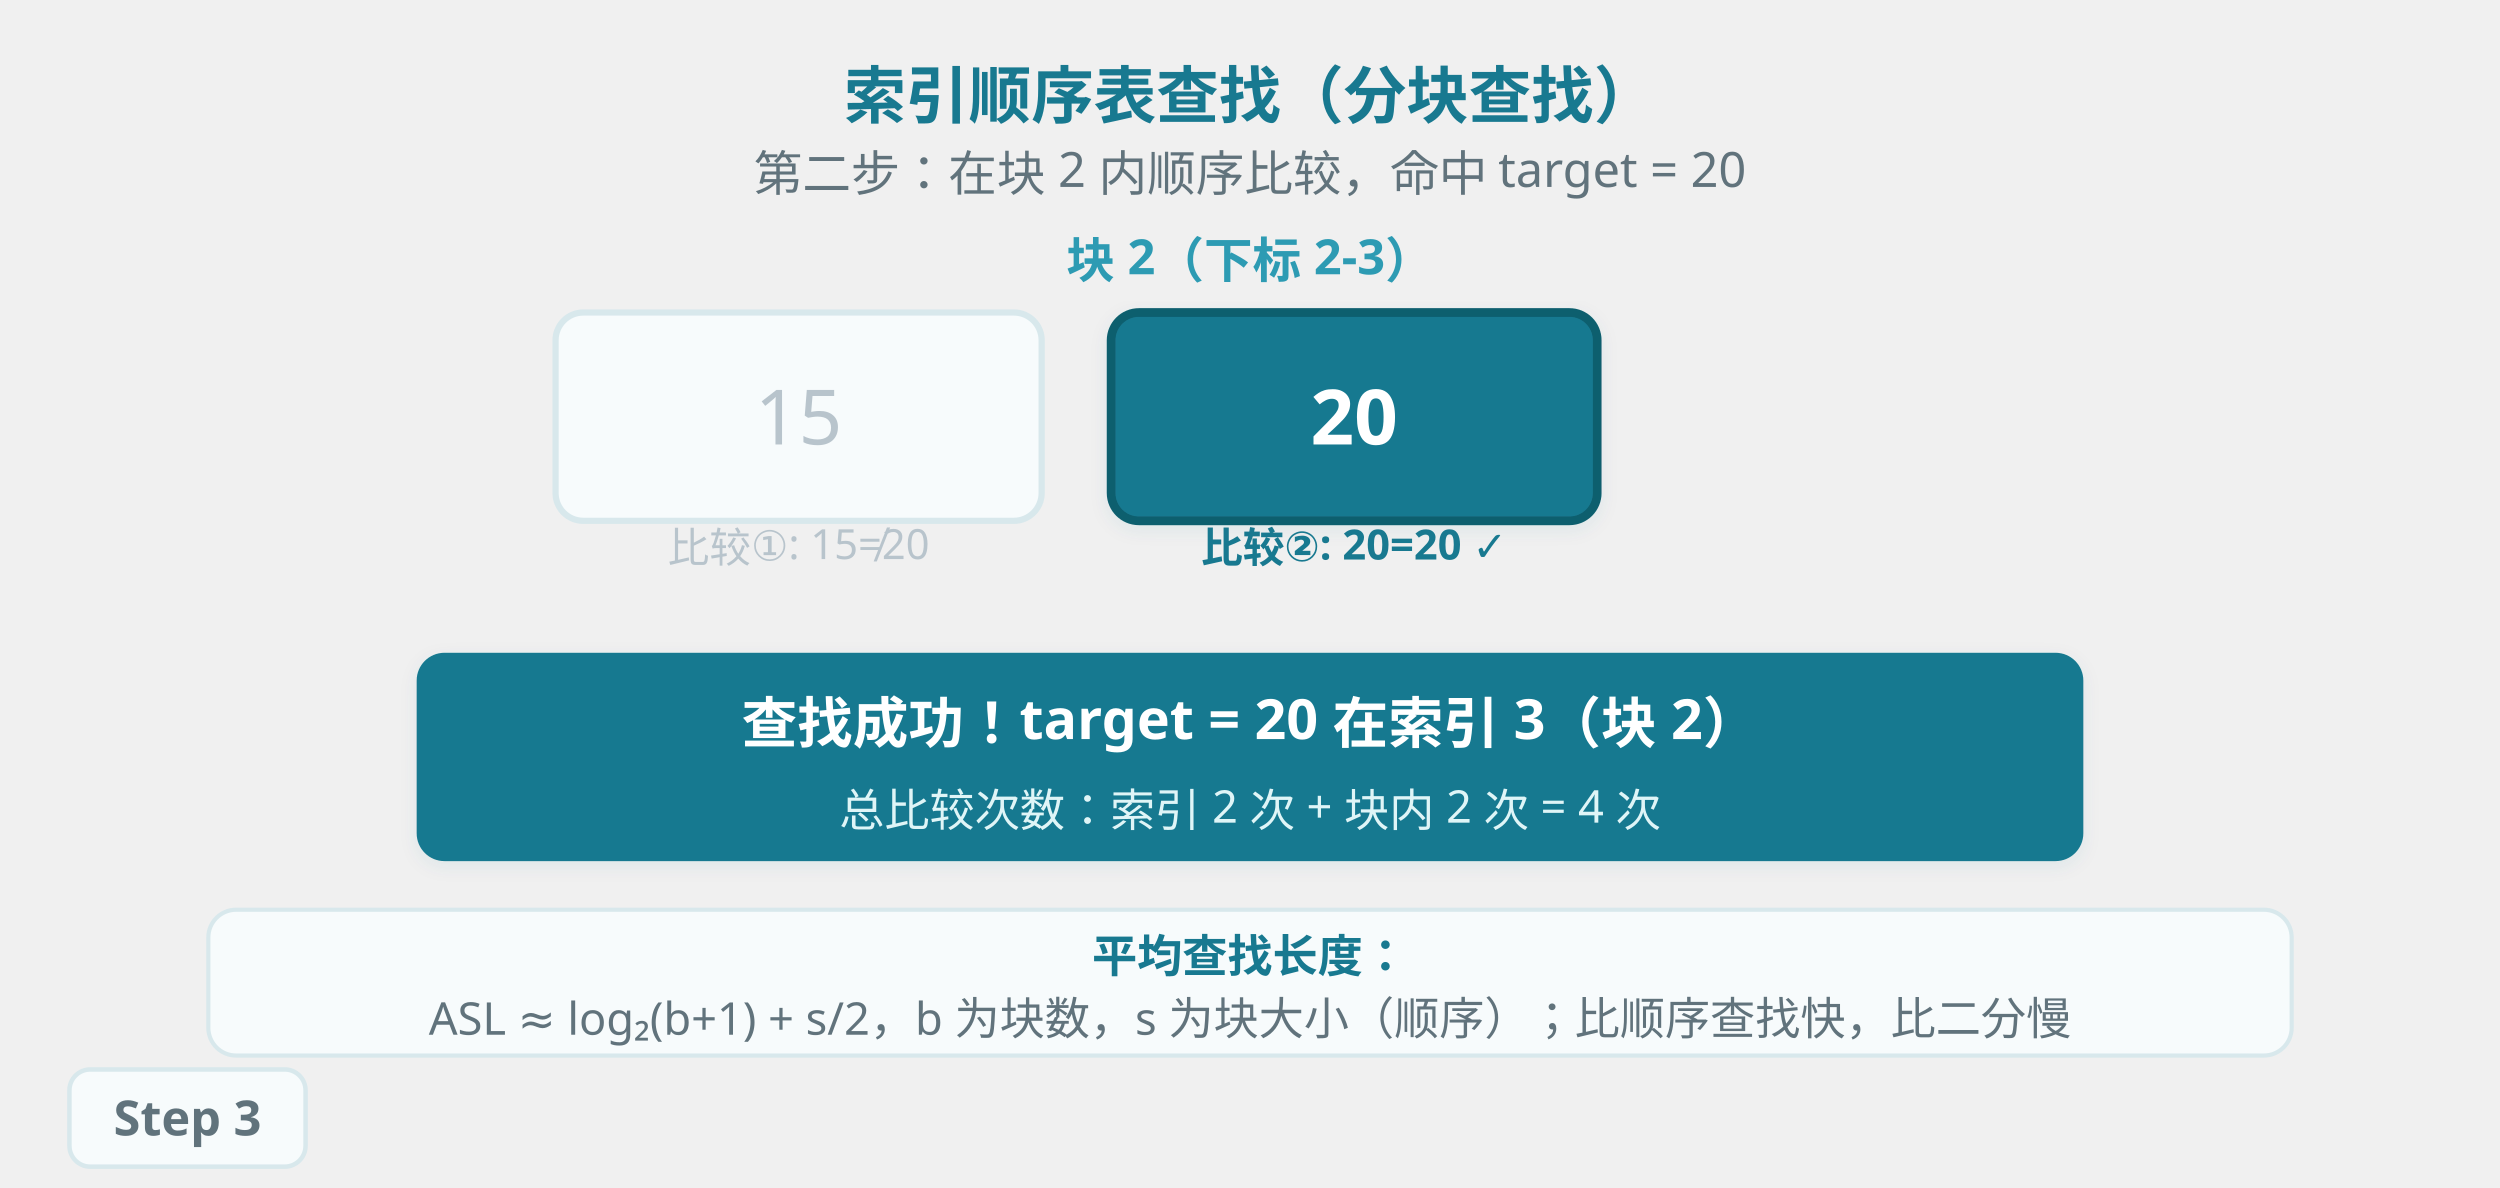
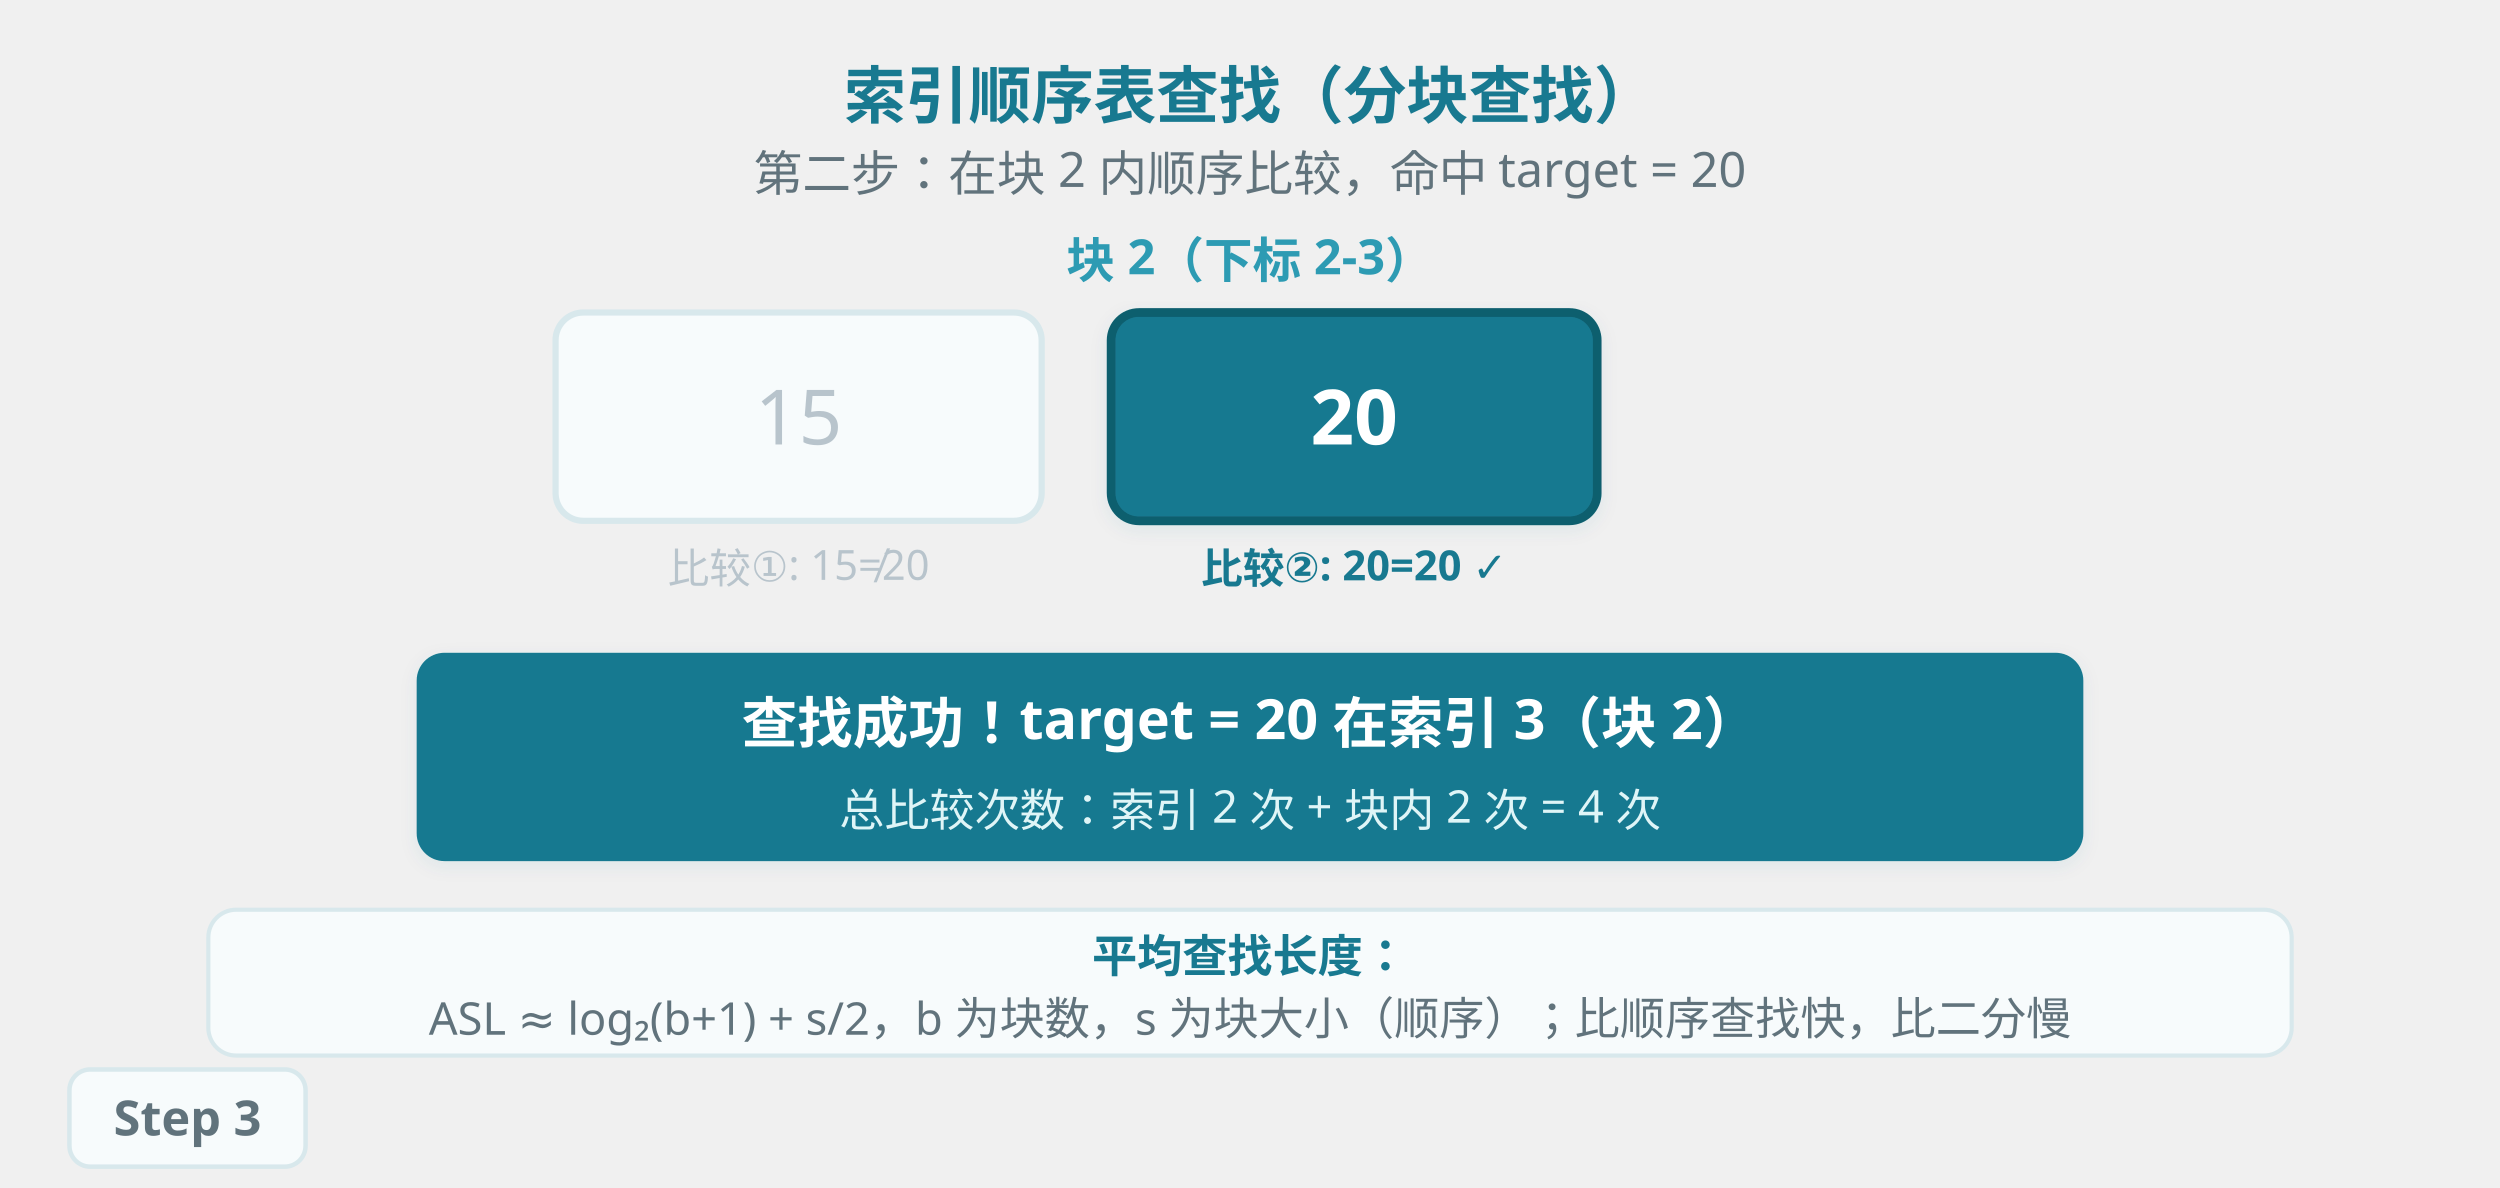
<svg xmlns="http://www.w3.org/2000/svg" viewBox="0 0 720 342" role="img" aria-label="索引顺序表查找步骤3 - 块内查找命中">
  <defs>
    <filter id="sh" x="-8%" y="-8%" width="116%" height="120%">
      <feDropShadow dx="0" dy="1.5" stdDeviation="2.5" flood-color="#187990" flood-opacity=".08" />
    </filter>
  </defs>
  <text x="360" y="34" text-anchor="middle" font-family="'Microsoft YaHei',sans-serif" font-size="18" font-weight="700" fill="#187990">索引顺序表查找（分块查找）</text>
  <text x="360" y="55" text-anchor="middle" font-family="'Microsoft YaHei',sans-serif" font-size="14" fill="#61737c">第二步：在块 2 内顺序比较，命中 target = 20</text>
  <g transform="translate(160,90)">
    <text x="200" y="-10" text-anchor="middle" font-family="'Microsoft YaHei',sans-serif" font-size="14" font-weight="700" fill="#2d9bb3">块 2（下标 2-3）</text>
    <rect x="0" y="0" width="140" height="60" rx="8" fill="#f7fbfc" stroke="#d8e8ec" stroke-width="1.8" />
    <text x="70" y="38" text-anchor="middle" font-family="'Microsoft YaHei',sans-serif" font-size="22" fill="#b8c4cc">15</text>
-     <text x="70" y="72" text-anchor="middle" font-family="'Microsoft YaHei',sans-serif" font-size="12" fill="#b8c4cc">比较①: 15≠20</text>
+     <text x="70" y="78" text-anchor="middle" font-family="'Microsoft YaHei',sans-serif" font-size="12" fill="#b8c4cc">比较①: 15≠20</text>
    <rect x="160" y="0" width="140" height="60" rx="8" fill="#187990" stroke="#0d5e6e" stroke-width="2.5" filter="url(#sh)" />
    <text x="230" y="38" text-anchor="middle" font-family="'Microsoft YaHei',sans-serif" font-size="22" font-weight="700" fill="#fff">20</text>
-     <text x="230" y="72" text-anchor="middle" font-family="'Microsoft YaHei',sans-serif" font-size="12" font-weight="700" fill="#187990">比较②: 20=20 ✓</text>
+     <text x="230" y="78" text-anchor="middle" font-family="'Microsoft YaHei',sans-serif" font-size="12" font-weight="700" fill="#187990">比较②: 20=20 ✓</text>
  </g>
  <rect x="120" y="188" width="480" height="60" rx="8" fill="#187990" filter="url(#sh)" />
  <text x="360" y="214" text-anchor="middle" font-family="'Microsoft YaHei',sans-serif" font-size="16" font-weight="700" fill="#fff">查找成功！target = 20 在索引 3（块 2）</text>
  <text x="360" y="238" text-anchor="middle" font-family="'Microsoft YaHei',sans-serif" font-size="13" fill="#dff5f7">总比较次数：索引 2 次 + 块内 2 次 = 4 次</text>
  <rect x="60" y="262" width="600" height="42" rx="8" fill="#f7fbfc" stroke="#d8e8ec" stroke-width="1.2" />
  <text x="360" y="280" text-anchor="middle" font-family="'Microsoft YaHei',sans-serif" font-size="13" font-weight="700" fill="#187990">平均查找长度：</text>
  <text x="360" y="298" text-anchor="middle" font-family="'Microsoft YaHei',sans-serif" font-size="13" fill="#61737c">ASL ≈ log₂(b+1) + s/2，b 为块数，s 为块大小（顺序）；比顺序查找快，比二分慢</text>
  <rect x="20" y="308" width="68" height="28" rx="6" fill="#f7fbfc" stroke="#d8e8ec" stroke-width="1.3" />
  <text x="54" y="327" text-anchor="middle" font-family="'Microsoft YaHei',sans-serif" font-size="14" font-weight="700" fill="#61737c">Step 3</text>
</svg>
